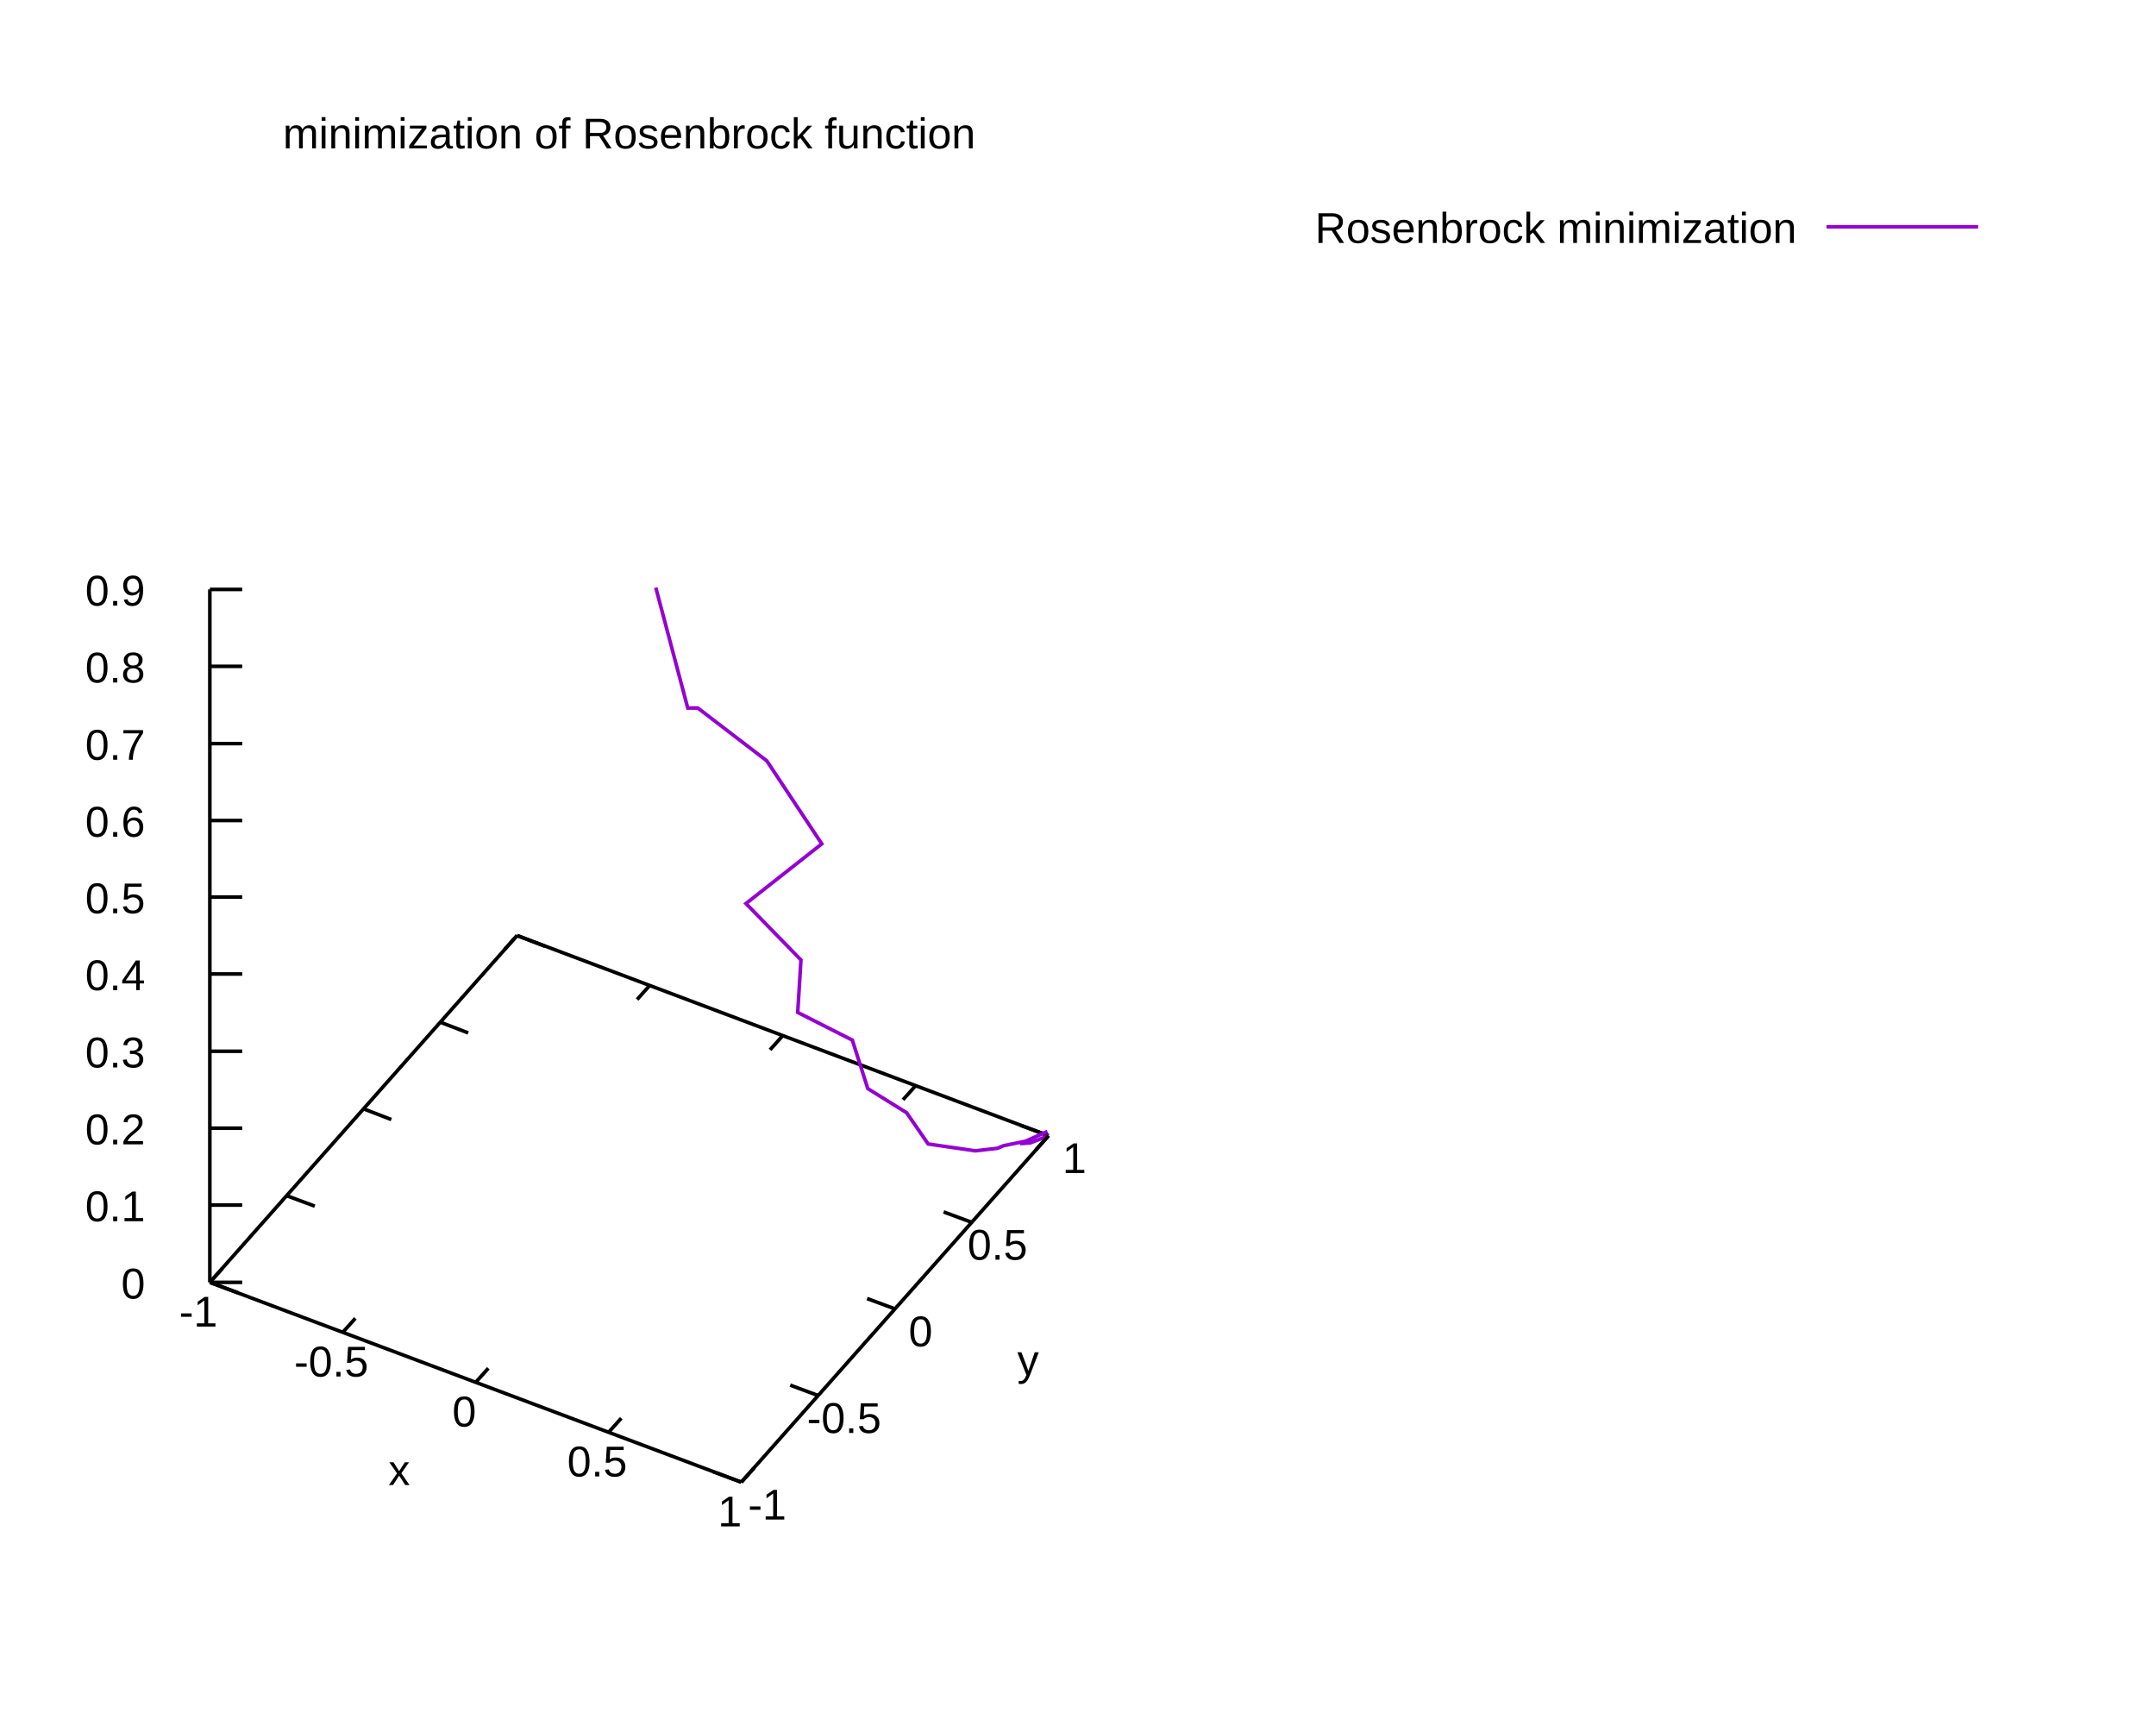
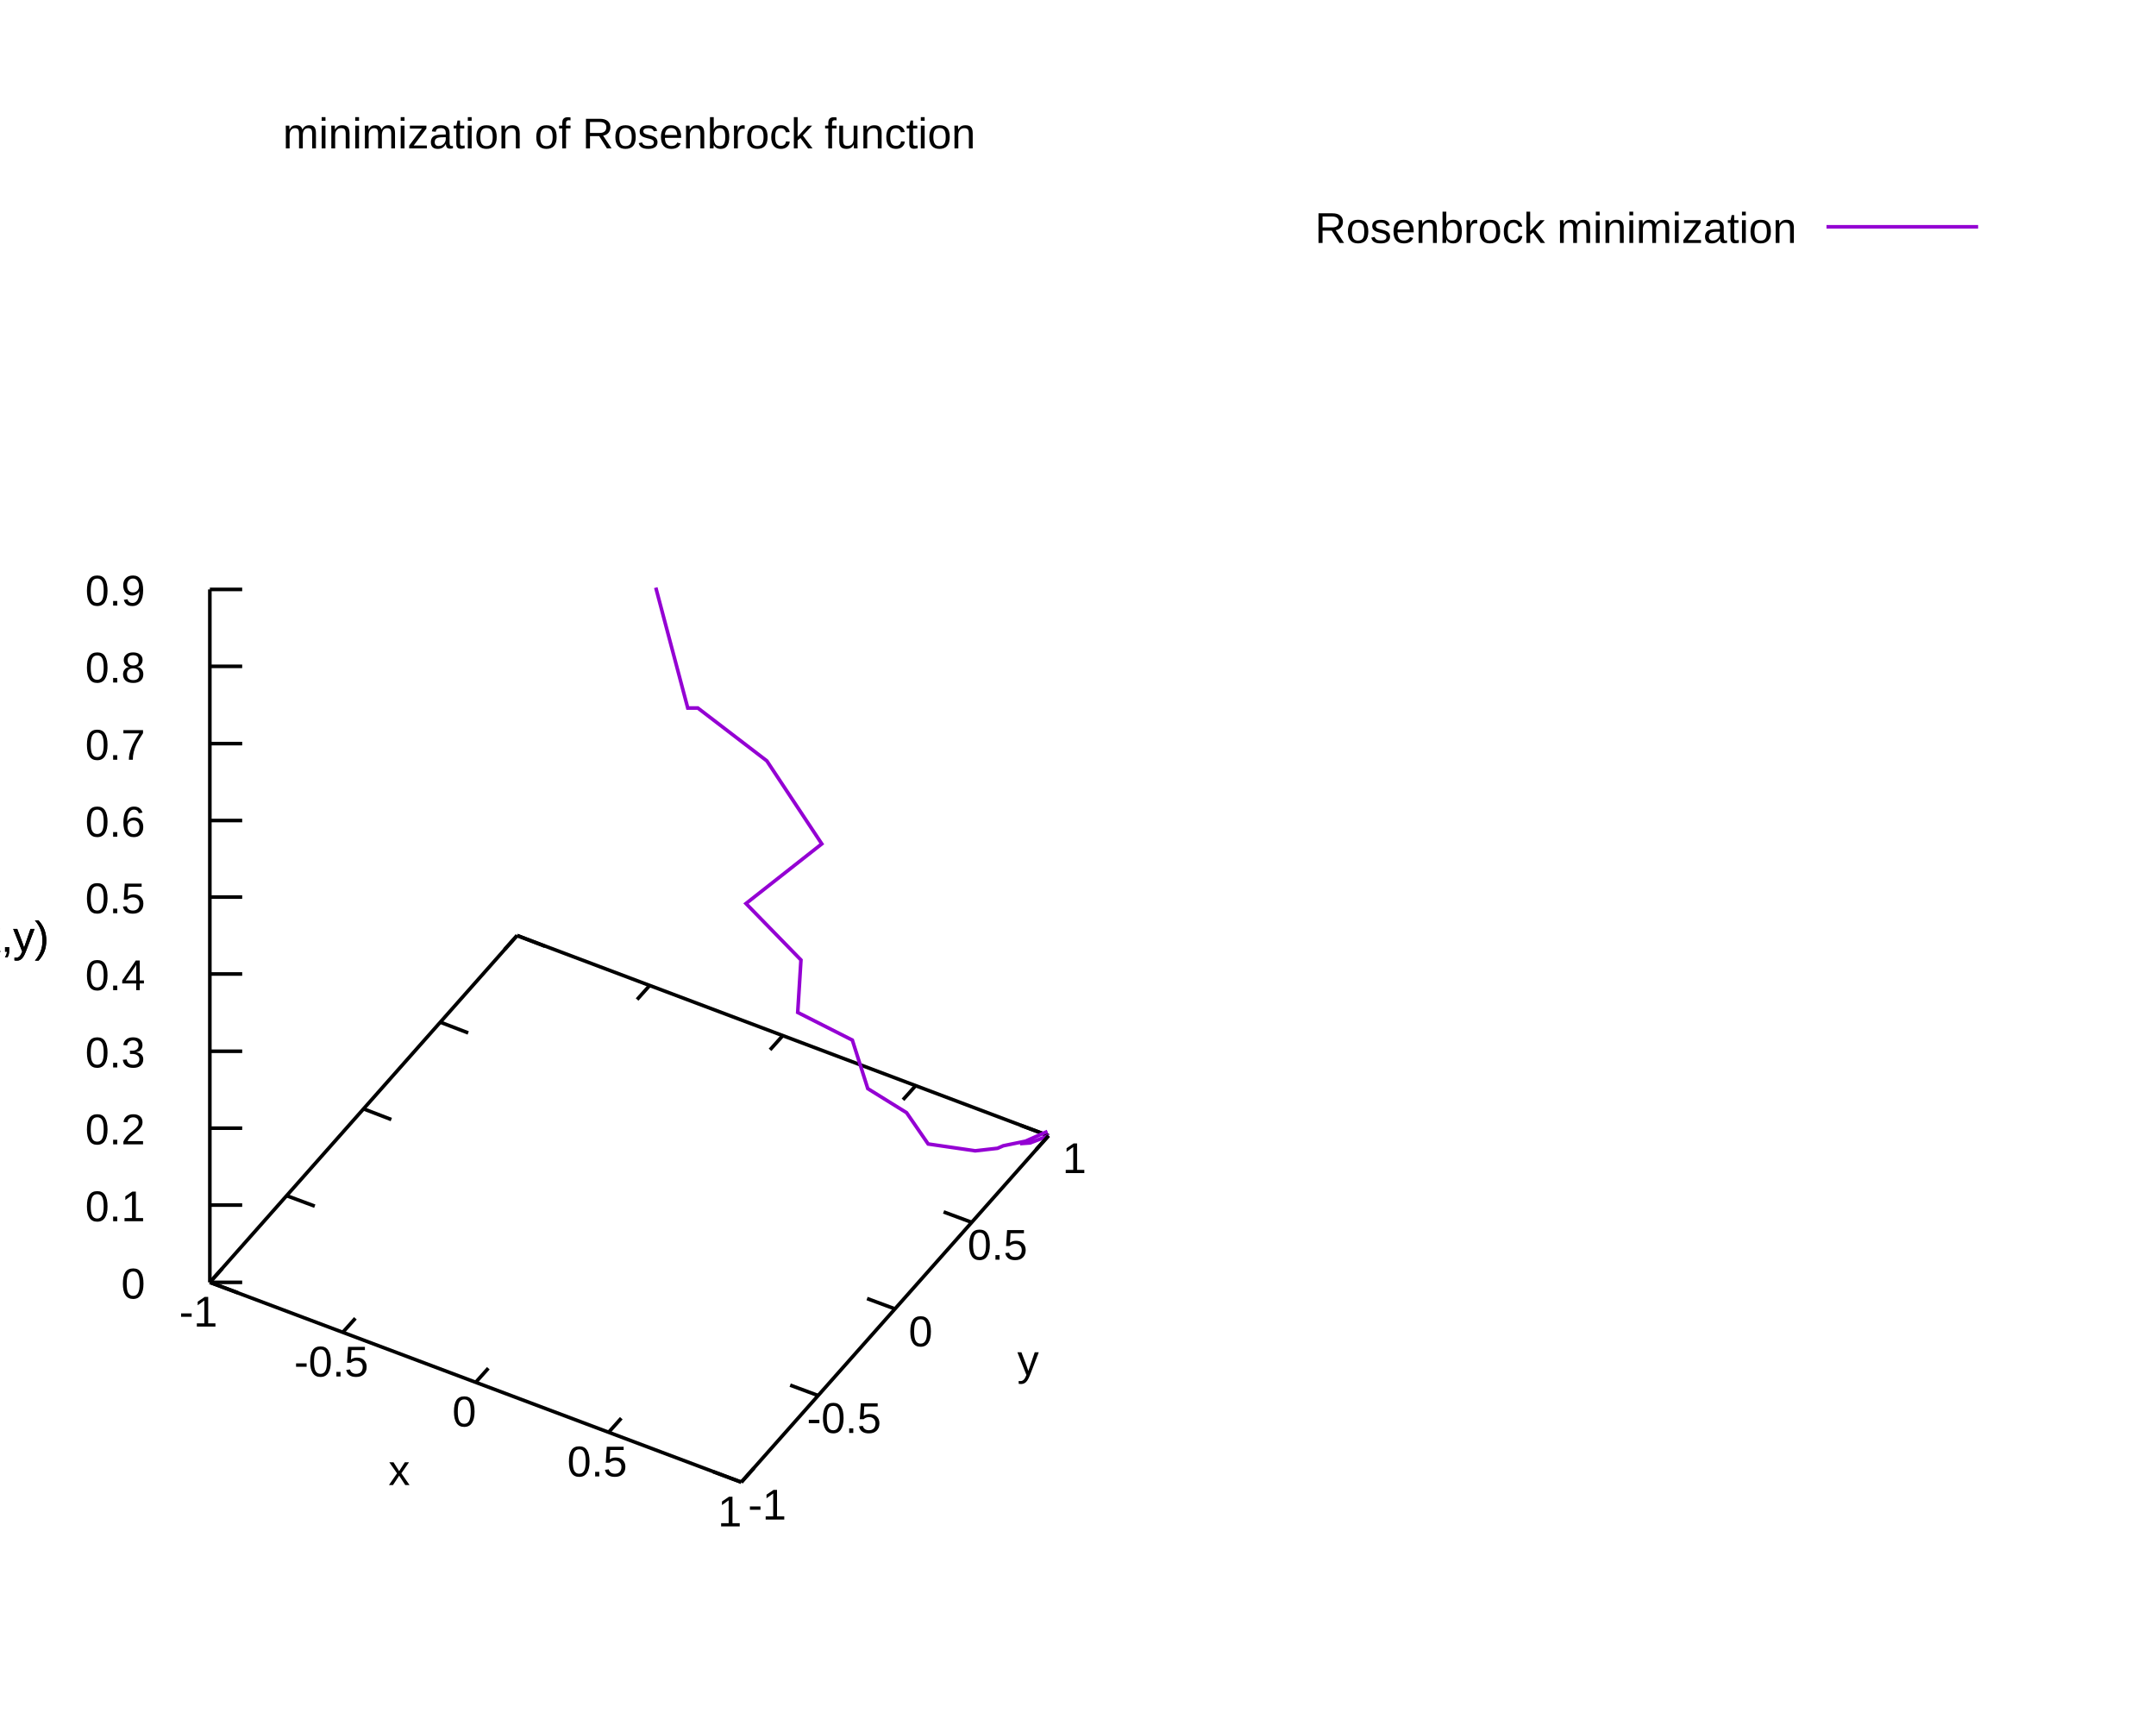
<svg xmlns="http://www.w3.org/2000/svg" xmlns:xlink="http://www.w3.org/1999/xlink" width="600" height="480" viewBox="0 0 600 480">
  <g id="gnuplot_canvas">
    <rect x="0" y="0" width="600" height="480" fill="none" />
    <defs>
      <circle id="gpDot" r="0.5" stroke-width="0.5" />
      <path id="gpPt0" stroke-width="0.222" stroke="currentColor" d="M-1,0 h2 M0,-1 v2" />
      <path id="gpPt1" stroke-width="0.222" stroke="currentColor" d="M-1,-1 L1,1 M1,-1 L-1,1" />
      <path id="gpPt2" stroke-width="0.222" stroke="currentColor" d="M-1,0 L1,0 M0,-1 L0,1 M-1,-1 L1,1 M-1,1 L1,-1" />
      <rect id="gpPt3" stroke-width="0.222" stroke="currentColor" x="-1" y="-1" width="2" height="2" />
      <rect id="gpPt4" stroke-width="0.222" stroke="currentColor" fill="currentColor" x="-1" y="-1" width="2" height="2" />
      <circle id="gpPt5" stroke-width="0.222" stroke="currentColor" cx="0" cy="0" r="1" />
      <use xlink:href="#gpPt5" id="gpPt6" fill="currentColor" stroke="none" />
      <path id="gpPt7" stroke-width="0.222" stroke="currentColor" d="M0,-1.33 L-1.33,0.67 L1.33,0.67 z" />
      <use xlink:href="#gpPt7" id="gpPt8" fill="currentColor" stroke="none" />
      <use xlink:href="#gpPt7" id="gpPt9" stroke="currentColor" transform="rotate(180)" />
      <use xlink:href="#gpPt9" id="gpPt10" fill="currentColor" stroke="none" />
      <use xlink:href="#gpPt3" id="gpPt11" stroke="currentColor" transform="rotate(45)" />
      <use xlink:href="#gpPt11" id="gpPt12" fill="currentColor" stroke="none" />
      <path id="gpPt13" stroke-width="0.222" stroke="currentColor" d="M0,1.330 L1.265,0.411 L0.782,-1.067 L-0.782,-1.076 L-1.265,0.411 z" />
      <use xlink:href="#gpPt13" id="gpPt14" fill="currentColor" stroke="none" />
      <filter id="textbox" filterUnits="objectBoundingBox" x="0" y="0" height="1" width="1">
        <feFlood flood-color="white" flood-opacity="1" result="bgnd" />
        <feComposite in="SourceGraphic" in2="bgnd" operator="atop" />
      </filter>
      <filter id="greybox" filterUnits="objectBoundingBox" x="0" y="0" height="1" width="1">
        <feFlood flood-color="lightgrey" flood-opacity="1" result="grey" />
        <feComposite in="SourceGraphic" in2="grey" operator="atop" />
      </filter>
    </defs>
    <g fill="none" color="white" stroke="currentColor" stroke-width="1.00" stroke-linecap="butt" stroke-linejoin="miter">
</g>
    <g fill="none" color="black" stroke="currentColor" stroke-width="1.00" stroke-linecap="butt" stroke-linejoin="miter">
</g>
    <g fill="none" color="black" stroke="currentColor" stroke-width="1.00" stroke-linecap="butt" stroke-linejoin="miter">
      <path stroke="black" d="M58.4,356.8 L143.9,260.3  " />
    </g>
    <g fill="none" color="black" stroke="currentColor" stroke-width="1.00" stroke-linecap="butt" stroke-linejoin="miter">
      <path stroke="black" d="M291.8,316.0 L143.9,260.3  " />
    </g>
    <g fill="none" color="black" stroke="currentColor" stroke-width="1.00" stroke-linecap="butt" stroke-linejoin="miter">
      <path stroke="black" d="M58.4,356.8 L58.4,164.0  " />
    </g>
    <g fill="none" color="black" stroke="currentColor" stroke-width="1.00" stroke-linecap="butt" stroke-linejoin="miter">
      <path stroke="black" d="M58.4,356.8 L61.9,352.9  " />
    </g>
    <g fill="none" color="black" stroke="currentColor" stroke-width="1.00" stroke-linecap="butt" stroke-linejoin="miter">
      <path stroke="black" d="M143.9,260.3 L140.4,264.2  " />
      <g transform="translate(55.2,369.1)" stroke="none" fill="black" font-family="Arial" font-size="12.00" text-anchor="middle">
        <text>
          <tspan font-family="Arial">-1</tspan>
        </text>
      </g>
    </g>
    <g fill="none" color="black" stroke="currentColor" stroke-width="1.00" stroke-linecap="butt" stroke-linejoin="miter">
</g>
    <g fill="none" color="black" stroke="currentColor" stroke-width="1.00" stroke-linecap="butt" stroke-linejoin="miter">
      <path stroke="black" d="M95.4,370.7 L98.9,366.8  " />
    </g>
    <g fill="none" color="black" stroke="currentColor" stroke-width="1.00" stroke-linecap="butt" stroke-linejoin="miter">
      <path stroke="black" d="M180.8,274.2 L177.3,278.1  " />
      <g transform="translate(92.2,383.0)" stroke="none" fill="black" font-family="Arial" font-size="12.00" text-anchor="middle">
        <text>
          <tspan font-family="Arial">-0.5</tspan>
        </text>
      </g>
    </g>
    <g fill="none" color="black" stroke="currentColor" stroke-width="1.00" stroke-linecap="butt" stroke-linejoin="miter">
</g>
    <g fill="none" color="black" stroke="currentColor" stroke-width="1.00" stroke-linecap="butt" stroke-linejoin="miter">
      <path stroke="black" d="M132.4,384.6 L135.9,380.7  " />
    </g>
    <g fill="none" color="black" stroke="currentColor" stroke-width="1.00" stroke-linecap="butt" stroke-linejoin="miter">
      <path stroke="black" d="M217.8,288.2 L214.3,292.1  " />
      <g transform="translate(129.2,396.9)" stroke="none" fill="black" font-family="Arial" font-size="12.00" text-anchor="middle">
        <text>
          <tspan font-family="Arial"> 0</tspan>
        </text>
      </g>
    </g>
    <g fill="none" color="black" stroke="currentColor" stroke-width="1.00" stroke-linecap="butt" stroke-linejoin="miter">
</g>
    <g fill="none" color="black" stroke="currentColor" stroke-width="1.00" stroke-linecap="butt" stroke-linejoin="miter">
      <path stroke="black" d="M169.4,398.5 L172.9,394.6  " />
    </g>
    <g fill="none" color="black" stroke="currentColor" stroke-width="1.00" stroke-linecap="butt" stroke-linejoin="miter">
      <path stroke="black" d="M254.8,302.1 L251.3,306.0  " />
      <g transform="translate(166.2,410.8)" stroke="none" fill="black" font-family="Arial" font-size="12.00" text-anchor="middle">
        <text>
          <tspan font-family="Arial"> 0.5</tspan>
        </text>
      </g>
    </g>
    <g fill="none" color="black" stroke="currentColor" stroke-width="1.00" stroke-linecap="butt" stroke-linejoin="miter">
</g>
    <g fill="none" color="black" stroke="currentColor" stroke-width="1.00" stroke-linecap="butt" stroke-linejoin="miter">
      <path stroke="black" d="M206.3,412.4 L209.8,408.5  " />
    </g>
    <g fill="none" color="black" stroke="currentColor" stroke-width="1.00" stroke-linecap="butt" stroke-linejoin="miter">
      <path stroke="black" d="M291.8,316.0 L288.3,319.9  " />
      <g transform="translate(203.1,424.7)" stroke="none" fill="black" font-family="Arial" font-size="12.00" text-anchor="middle">
        <text>
          <tspan font-family="Arial"> 1</tspan>
        </text>
      </g>
    </g>
    <g fill="none" color="black" stroke="currentColor" stroke-width="1.00" stroke-linecap="butt" stroke-linejoin="miter">
</g>
    <g fill="none" color="black" stroke="currentColor" stroke-width="1.00" stroke-linecap="butt" stroke-linejoin="miter">
      <path stroke="black" d="M206.3,412.4 L198.5,409.5  " />
    </g>
    <g fill="none" color="black" stroke="currentColor" stroke-width="1.00" stroke-linecap="butt" stroke-linejoin="miter">
      <path stroke="black" d="M58.4,356.8 L66.2,359.7  " />
      <g transform="translate(213.5,422.8)" stroke="none" fill="black" font-family="Arial" font-size="12.00" text-anchor="middle">
        <text>
          <tspan font-family="Arial">-1</tspan>
        </text>
      </g>
    </g>
    <g fill="none" color="black" stroke="currentColor" stroke-width="1.00" stroke-linecap="butt" stroke-linejoin="miter">
</g>
    <g fill="none" color="black" stroke="currentColor" stroke-width="1.00" stroke-linecap="butt" stroke-linejoin="miter">
      <path stroke="black" d="M227.7,388.3 L219.9,385.4  " />
    </g>
    <g fill="none" color="black" stroke="currentColor" stroke-width="1.00" stroke-linecap="butt" stroke-linejoin="miter">
      <path stroke="black" d="M79.8,332.7 L87.6,335.6  " />
      <g transform="translate(234.9,398.7)" stroke="none" fill="black" font-family="Arial" font-size="12.00" text-anchor="middle">
        <text>
          <tspan font-family="Arial">-0.5</tspan>
        </text>
      </g>
    </g>
    <g fill="none" color="black" stroke="currentColor" stroke-width="1.00" stroke-linecap="butt" stroke-linejoin="miter">
</g>
    <g fill="none" color="black" stroke="currentColor" stroke-width="1.00" stroke-linecap="butt" stroke-linejoin="miter">
      <path stroke="black" d="M249.1,364.2 L241.3,361.3  " />
    </g>
    <g fill="none" color="black" stroke="currentColor" stroke-width="1.00" stroke-linecap="butt" stroke-linejoin="miter">
      <path stroke="black" d="M101.1,308.5 L108.9,311.5  " />
      <g transform="translate(256.2,374.6)" stroke="none" fill="black" font-family="Arial" font-size="12.00" text-anchor="middle">
        <text>
          <tspan font-family="Arial"> 0</tspan>
        </text>
      </g>
    </g>
    <g fill="none" color="black" stroke="currentColor" stroke-width="1.00" stroke-linecap="butt" stroke-linejoin="miter">
</g>
    <g fill="none" color="black" stroke="currentColor" stroke-width="1.00" stroke-linecap="butt" stroke-linejoin="miter">
      <path stroke="black" d="M270.4,340.1 L262.6,337.2  " />
    </g>
    <g fill="none" color="black" stroke="currentColor" stroke-width="1.00" stroke-linecap="butt" stroke-linejoin="miter">
      <path stroke="black" d="M122.5,284.4 L130.3,287.4  " />
      <g transform="translate(277.6,350.5)" stroke="none" fill="black" font-family="Arial" font-size="12.00" text-anchor="middle">
        <text>
          <tspan font-family="Arial"> 0.5</tspan>
        </text>
      </g>
    </g>
    <g fill="none" color="black" stroke="currentColor" stroke-width="1.00" stroke-linecap="butt" stroke-linejoin="miter">
</g>
    <g fill="none" color="black" stroke="currentColor" stroke-width="1.00" stroke-linecap="butt" stroke-linejoin="miter">
      <path stroke="black" d="M291.8,316.0 L284.0,313.1  " />
    </g>
    <g fill="none" color="black" stroke="currentColor" stroke-width="1.00" stroke-linecap="butt" stroke-linejoin="miter">
      <path stroke="black" d="M143.9,260.3 L151.7,263.3  " />
      <g transform="translate(299.0,326.4)" stroke="none" fill="black" font-family="Arial" font-size="12.00" text-anchor="middle">
        <text>
          <tspan font-family="Arial"> 1</tspan>
        </text>
      </g>
    </g>
    <g fill="none" color="black" stroke="currentColor" stroke-width="1.00" stroke-linecap="butt" stroke-linejoin="miter">
</g>
    <g fill="none" color="black" stroke="currentColor" stroke-width="1.00" stroke-linecap="butt" stroke-linejoin="miter">
      <path stroke="black" d="M58.4,356.8 L67.4,356.8  " />
      <g transform="translate(40.4,361.3)" stroke="none" fill="black" font-family="Arial" font-size="12.00" text-anchor="end">
        <text>
          <tspan font-family="Arial"> 0</tspan>
        </text>
      </g>
    </g>
    <g fill="none" color="black" stroke="currentColor" stroke-width="1.00" stroke-linecap="butt" stroke-linejoin="miter">
</g>
    <g fill="none" color="black" stroke="currentColor" stroke-width="1.00" stroke-linecap="butt" stroke-linejoin="miter">
      <path stroke="black" d="M58.4,335.3 L67.4,335.3  " />
      <g transform="translate(40.4,339.8)" stroke="none" fill="black" font-family="Arial" font-size="12.00" text-anchor="end">
        <text>
          <tspan font-family="Arial"> 0.1</tspan>
        </text>
      </g>
    </g>
    <g fill="none" color="black" stroke="currentColor" stroke-width="1.00" stroke-linecap="butt" stroke-linejoin="miter">
</g>
    <g fill="none" color="black" stroke="currentColor" stroke-width="1.00" stroke-linecap="butt" stroke-linejoin="miter">
      <path stroke="black" d="M58.4,313.9 L67.4,313.9  " />
      <g transform="translate(40.4,318.4)" stroke="none" fill="black" font-family="Arial" font-size="12.00" text-anchor="end">
        <text>
          <tspan font-family="Arial"> 0.2</tspan>
        </text>
      </g>
    </g>
    <g fill="none" color="black" stroke="currentColor" stroke-width="1.00" stroke-linecap="butt" stroke-linejoin="miter">
</g>
    <g fill="none" color="black" stroke="currentColor" stroke-width="1.00" stroke-linecap="butt" stroke-linejoin="miter">
      <path stroke="black" d="M58.4,292.5 L67.4,292.5  " />
      <g transform="translate(40.4,297.0)" stroke="none" fill="black" font-family="Arial" font-size="12.00" text-anchor="end">
        <text>
          <tspan font-family="Arial"> 0.3</tspan>
        </text>
      </g>
    </g>
    <g fill="none" color="black" stroke="currentColor" stroke-width="1.00" stroke-linecap="butt" stroke-linejoin="miter">
</g>
    <g fill="none" color="black" stroke="currentColor" stroke-width="1.00" stroke-linecap="butt" stroke-linejoin="miter">
      <path stroke="black" d="M58.4,271.0 L67.4,271.0  " />
      <g transform="translate(40.4,275.5)" stroke="none" fill="black" font-family="Arial" font-size="12.00" text-anchor="end">
        <text>
          <tspan font-family="Arial"> 0.4</tspan>
        </text>
      </g>
    </g>
    <g fill="none" color="black" stroke="currentColor" stroke-width="1.00" stroke-linecap="butt" stroke-linejoin="miter">
</g>
    <g fill="none" color="black" stroke="currentColor" stroke-width="1.00" stroke-linecap="butt" stroke-linejoin="miter">
      <path stroke="black" d="M58.4,249.6 L67.4,249.6  " />
      <g transform="translate(40.4,254.1)" stroke="none" fill="black" font-family="Arial" font-size="12.00" text-anchor="end">
        <text>
          <tspan font-family="Arial"> 0.5</tspan>
        </text>
      </g>
    </g>
    <g fill="none" color="black" stroke="currentColor" stroke-width="1.00" stroke-linecap="butt" stroke-linejoin="miter">
</g>
    <g fill="none" color="black" stroke="currentColor" stroke-width="1.00" stroke-linecap="butt" stroke-linejoin="miter">
      <path stroke="black" d="M58.4,228.3 L67.4,228.3  " />
      <g transform="translate(40.4,232.8)" stroke="none" fill="black" font-family="Arial" font-size="12.00" text-anchor="end">
        <text>
          <tspan font-family="Arial"> 0.6</tspan>
        </text>
      </g>
    </g>
    <g fill="none" color="black" stroke="currentColor" stroke-width="1.00" stroke-linecap="butt" stroke-linejoin="miter">
</g>
    <g fill="none" color="black" stroke="currentColor" stroke-width="1.00" stroke-linecap="butt" stroke-linejoin="miter">
      <path stroke="black" d="M58.4,206.9 L67.4,206.9  " />
      <g transform="translate(40.4,211.4)" stroke="none" fill="black" font-family="Arial" font-size="12.00" text-anchor="end">
        <text>
          <tspan font-family="Arial"> 0.7</tspan>
        </text>
      </g>
    </g>
    <g fill="none" color="black" stroke="currentColor" stroke-width="1.00" stroke-linecap="butt" stroke-linejoin="miter">
</g>
    <g fill="none" color="black" stroke="currentColor" stroke-width="1.00" stroke-linecap="butt" stroke-linejoin="miter">
      <path stroke="black" d="M58.4,185.4 L67.4,185.4  " />
      <g transform="translate(40.4,189.9)" stroke="none" fill="black" font-family="Arial" font-size="12.00" text-anchor="end">
        <text>
          <tspan font-family="Arial"> 0.8</tspan>
        </text>
      </g>
    </g>
    <g fill="none" color="black" stroke="currentColor" stroke-width="1.00" stroke-linecap="butt" stroke-linejoin="miter">
</g>
    <g fill="none" color="black" stroke="currentColor" stroke-width="1.00" stroke-linecap="butt" stroke-linejoin="miter">
      <path stroke="black" d="M58.4,164.0 L67.4,164.0  " />
      <g transform="translate(40.4,168.5)" stroke="none" fill="black" font-family="Arial" font-size="12.00" text-anchor="end">
        <text>
          <tspan font-family="Arial"> 0.9</tspan>
        </text>
      </g>
    </g>
    <g fill="none" color="black" stroke="currentColor" stroke-width="1.00" stroke-linecap="butt" stroke-linejoin="miter">
+       <g transform="translate(0.3,264.8)" stroke="none" fill="black" font-family="Arial" font-size="12.00" text-anchor="middle">
+         <text>
+           <tspan font-family="Arial">f(x,y)</tspan>
+         </text>
+       </g>
+     </g>
+     <g fill="none" color="black" stroke="currentColor" stroke-width="1.00" stroke-linecap="butt" stroke-linejoin="miter">
      <g transform="translate(175.1,41.3)" stroke="none" fill="black" font-family="Arial" font-size="12.00" text-anchor="middle">
        <text>
          <tspan font-family="Arial">minimization of Rosenbrock function</tspan>
        </text>
      </g>
    </g>
    <g id="gnuplot_plot_1">
      <g transform="translate(500.0,67.6)" stroke="none" fill="black" font-family="Arial" font-size="12.00" text-anchor="end">
        <text>
          <tspan font-family="Arial">Rosenbrock minimization</tspan>
        </text>
      </g>
      <g fill="none" color="black" stroke="currentColor" stroke-width="1.00" stroke-linecap="butt" stroke-linejoin="miter">
        <path stroke="rgb(148,   0, 211)" d="M182.5,163.5 L191.4,197.0 L194.2,197.0 L213.4,211.7 L228.7,234.8 L207.6,251.4 L222.9,267.1 L222.0,281.7   L237.2,289.4 L241.5,302.9 L252.3,309.6 L258.3,318.3 L271.4,320.2 L277.6,319.5 L279.2,318.8 L285.5,317.5   L291.5,314.8 L283.9,318.2 L286.7,318.0 L291.3,316.2 L291.6,316.0 L291.8,316.0 L291.5,316.1 L291.8,316.0   M508.3,63.1 L550.5,63.1  " />
      </g>
    </g>
    <g fill="none" color="black" stroke="currentColor" stroke-width="1.00" stroke-linecap="butt" stroke-linejoin="miter">
      <path stroke="black" d="M291.8,316.0 L206.3,412.4  " />
    </g>
    <g fill="none" color="black" stroke="currentColor" stroke-width="1.00" stroke-linecap="butt" stroke-linejoin="miter">
      <path stroke="black" d="M58.4,356.8 L206.3,412.4  " />
      <g transform="translate(111.1,413.2)" stroke="none" fill="black" font-family="Arial" font-size="12.00" text-anchor="middle">
        <text>
          <tspan font-family="Arial">x</tspan>
        </text>
      </g>
    </g>
    <g fill="none" color="black" stroke="currentColor" stroke-width="1.00" stroke-linecap="butt" stroke-linejoin="miter">
      <g transform="translate(286.1,382.6)" stroke="none" fill="black" font-family="Arial" font-size="12.00" text-anchor="middle">
        <text>
          <tspan font-family="Arial">y</tspan>
        </text>
      </g>
    </g>
    <g fill="none" color="black" stroke="currentColor" stroke-width="1.00" stroke-linecap="butt" stroke-linejoin="miter">
+       <g transform="translate(0.3,264.8)" stroke="none" fill="black" font-family="Arial" font-size="12.00" text-anchor="middle">
+         <text>
+           <tspan font-family="Arial">f(x,y)</tspan>
+         </text>
+       </g>
+     </g>
+     <g fill="none" color="black" stroke="currentColor" stroke-width="1.00" stroke-linecap="butt" stroke-linejoin="miter">
</g>
  </g>
</svg>
